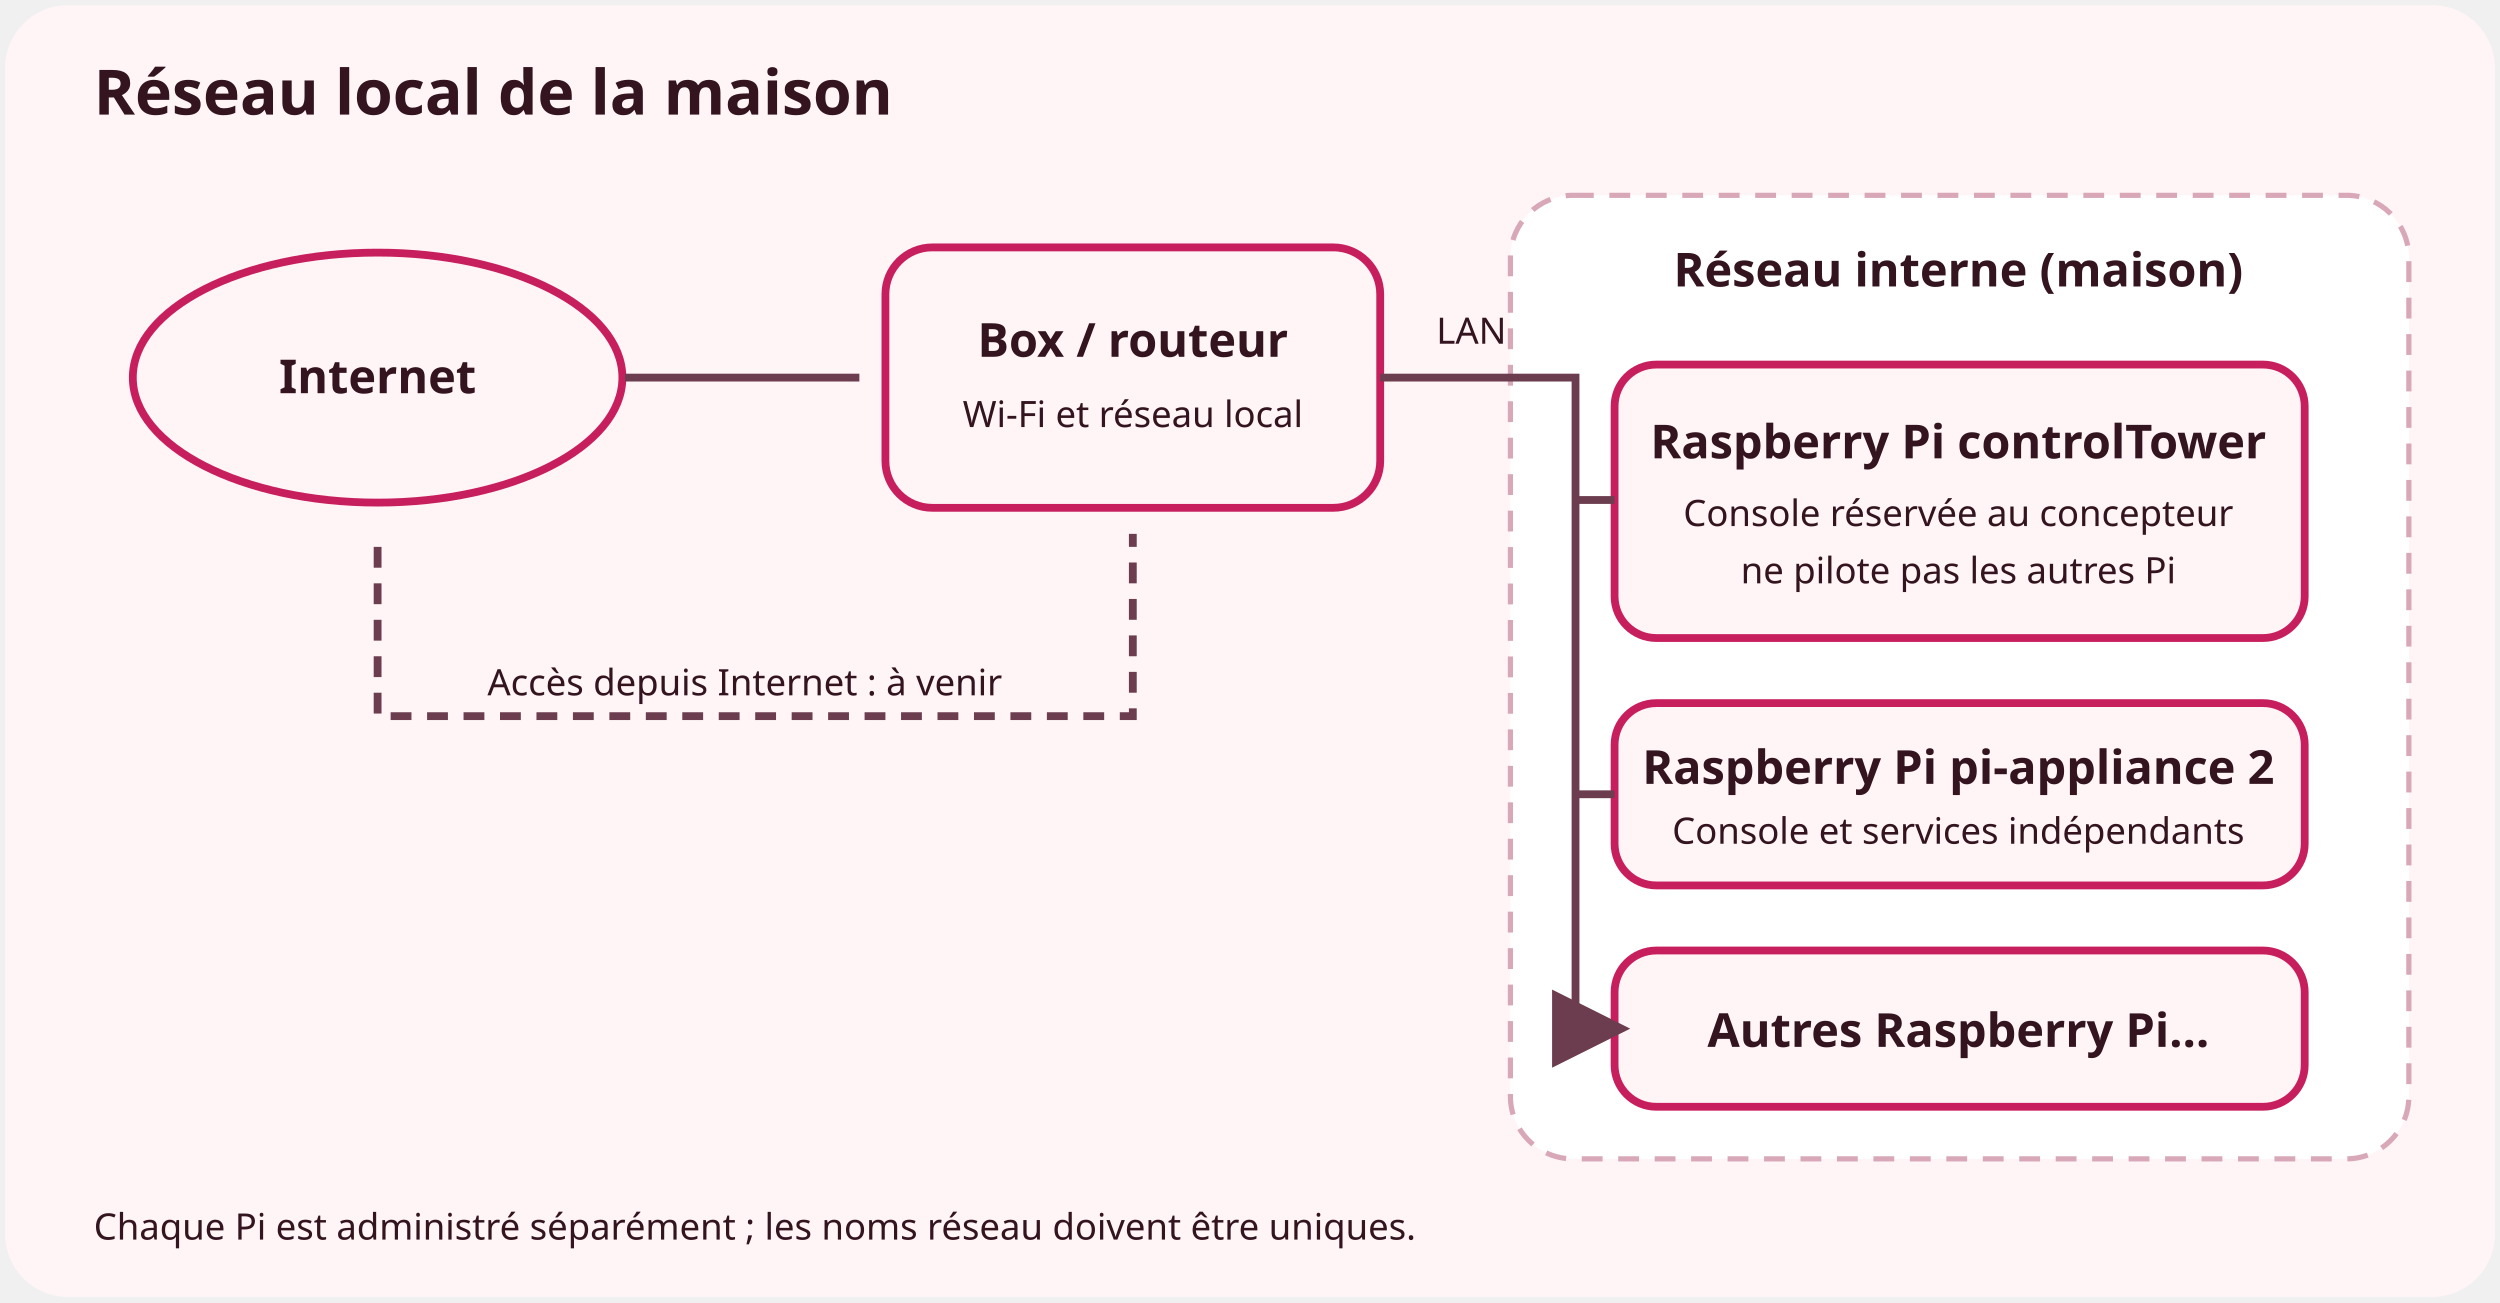
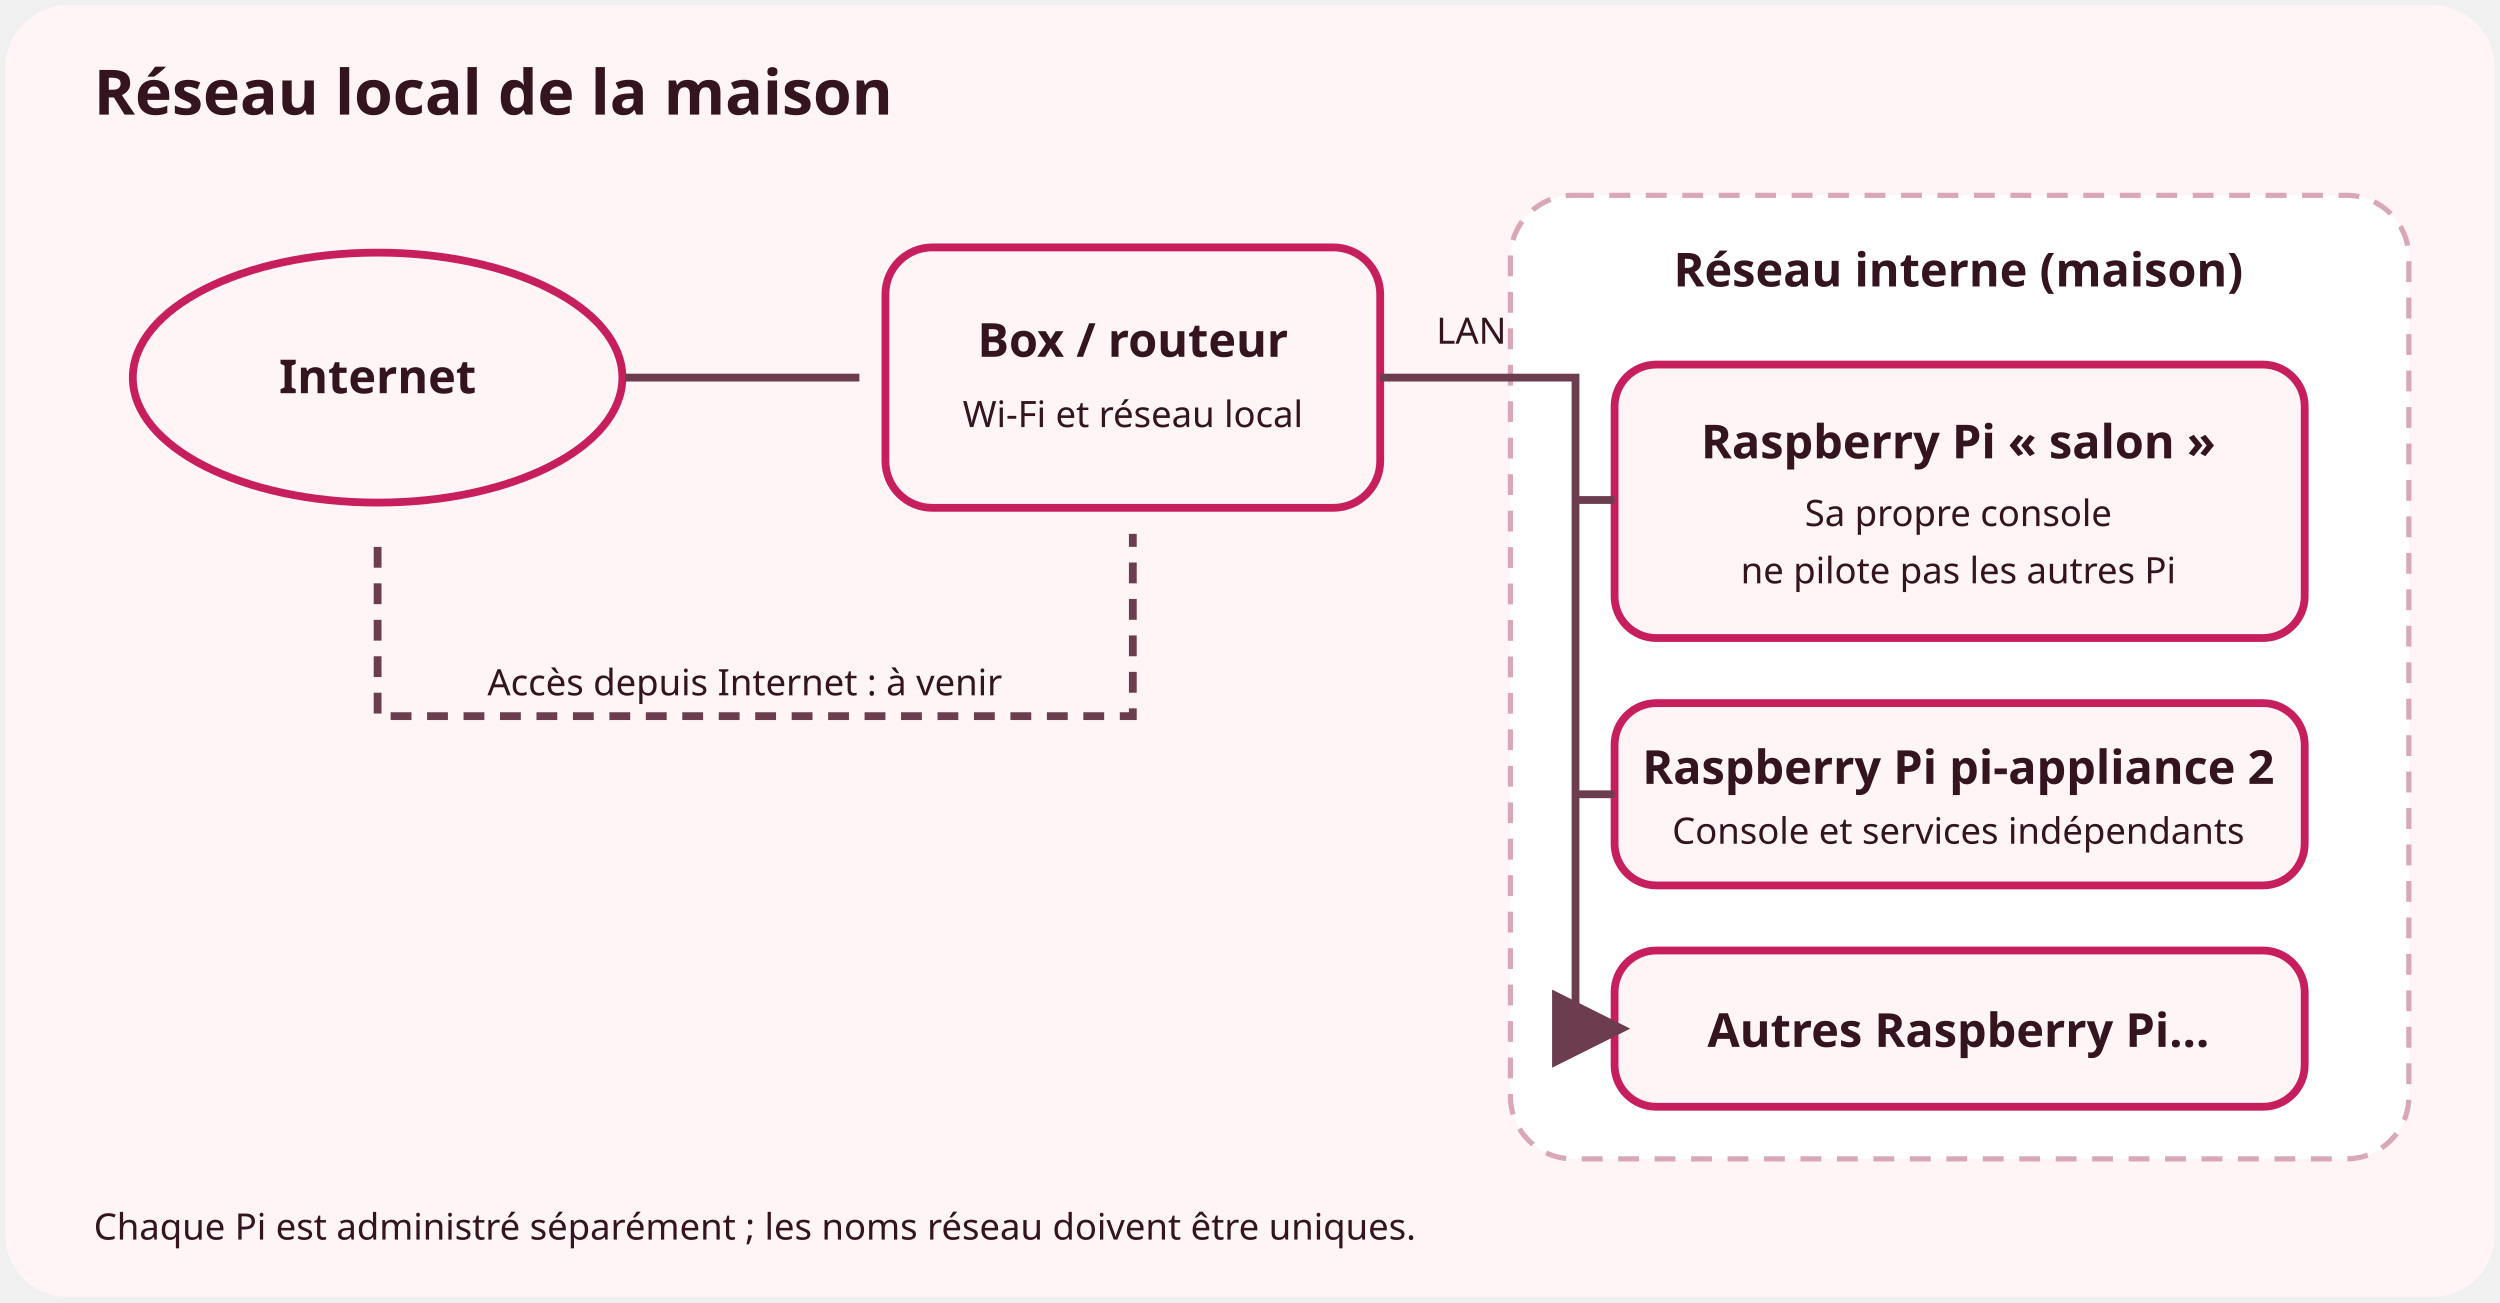
<svg xmlns="http://www.w3.org/2000/svg" viewBox="0 0 960 500" role="img" aria-labelledby="title description">
  <defs>
    <marker id="arrow" markerWidth="10" markerHeight="10" refX="8" refY="5" orient="auto">
      <path d="M0 0L10 5L0 10z" fill="#6b3d4e" />
    </marker>
    <style>
      text { font-family: system-ui, sans-serif; fill: #33141f; }
      .title { font-size: 24px; font-weight: 700; }
      .label { font-size: 18px; font-weight: 700; }
      .detail { font-size: 14px; }
      .node { fill: #fff5f7; stroke: #c71f5d; stroke-width: 3; }
      .network { fill: #fff; stroke: #d9a8b8; stroke-width: 2; stroke-dasharray: 8 6; }
      .link { fill: none; stroke: #6b3d4e; stroke-width: 3; }
      .arrow { marker-end: url(#arrow); }
      .planned { stroke-dasharray: 8 6; }
    </style>
  </defs>
  <rect x="2" y="2" width="956" height="496" rx="24" fill="#fff5f7" />
  <text x="36" y="44" class="title">Réseau local de la maison</text>
  <ellipse cx="145" cy="145" rx="94" ry="48" class="node" />
  <text x="145" y="151" text-anchor="middle" class="label">Internet</text>
  <rect x="340" y="95" width="190" height="100" rx="18" class="node" />
  <text x="435" y="137" text-anchor="middle" class="label">Box / routeur</text>
  <text x="435" y="164" text-anchor="middle" class="detail">Wi-Fi et réseau local</text>
  <path d="M240 145H330" class="link" />
  <rect x="580" y="75" width="345" height="370" rx="24" class="network" />
  <text x="752" y="110" text-anchor="middle" class="label">Réseau interne (maison)</text>
  <text x="565" y="132" text-anchor="middle" class="detail">LAN</text>
  <rect x="620" y="140" width="265" height="105" rx="16" class="node" />
-   <text x="752" y="176" text-anchor="middle" class="label">Raspberry Pi controlTower</text>
-   <text x="752" y="202" text-anchor="middle" class="detail">Console réservée au concepteur</text>
+   <text x="752" y="176" text-anchor="middle" class="label">Raspberry Pi « salon »</text>
+   <text x="752" y="202" text-anchor="middle" class="detail">Sa propre console</text>
  <text x="752" y="224" text-anchor="middle" class="detail">ne pilote pas les autres Pi</text>
  <rect x="620" y="270" width="265" height="70" rx="16" class="node" />
  <text x="752" y="301" text-anchor="middle" class="label">Raspberry Pi pi-appliance 2</text>
  <text x="752" y="324" text-anchor="middle" class="detail">Console et services indépendants</text>
  <rect x="620" y="365" width="265" height="60" rx="16" class="node" />
  <text x="752" y="402" text-anchor="middle" class="label">Autres Raspberry Pi…</text>
  <path d="M530 145H605V395" class="link" />
  <path d="M605 192H620M605 305H620M605 395H620" class="link arrow" />
  <path d="M145 210V275H435V205" class="link planned" />
  <text x="286" y="267" text-anchor="middle" class="detail">Accès depuis Internet : à venir</text>
  <text x="36" y="476" class="detail">Chaque Pi est administré séparément ; les noms réseau doivent être uniques.</text>
</svg>
